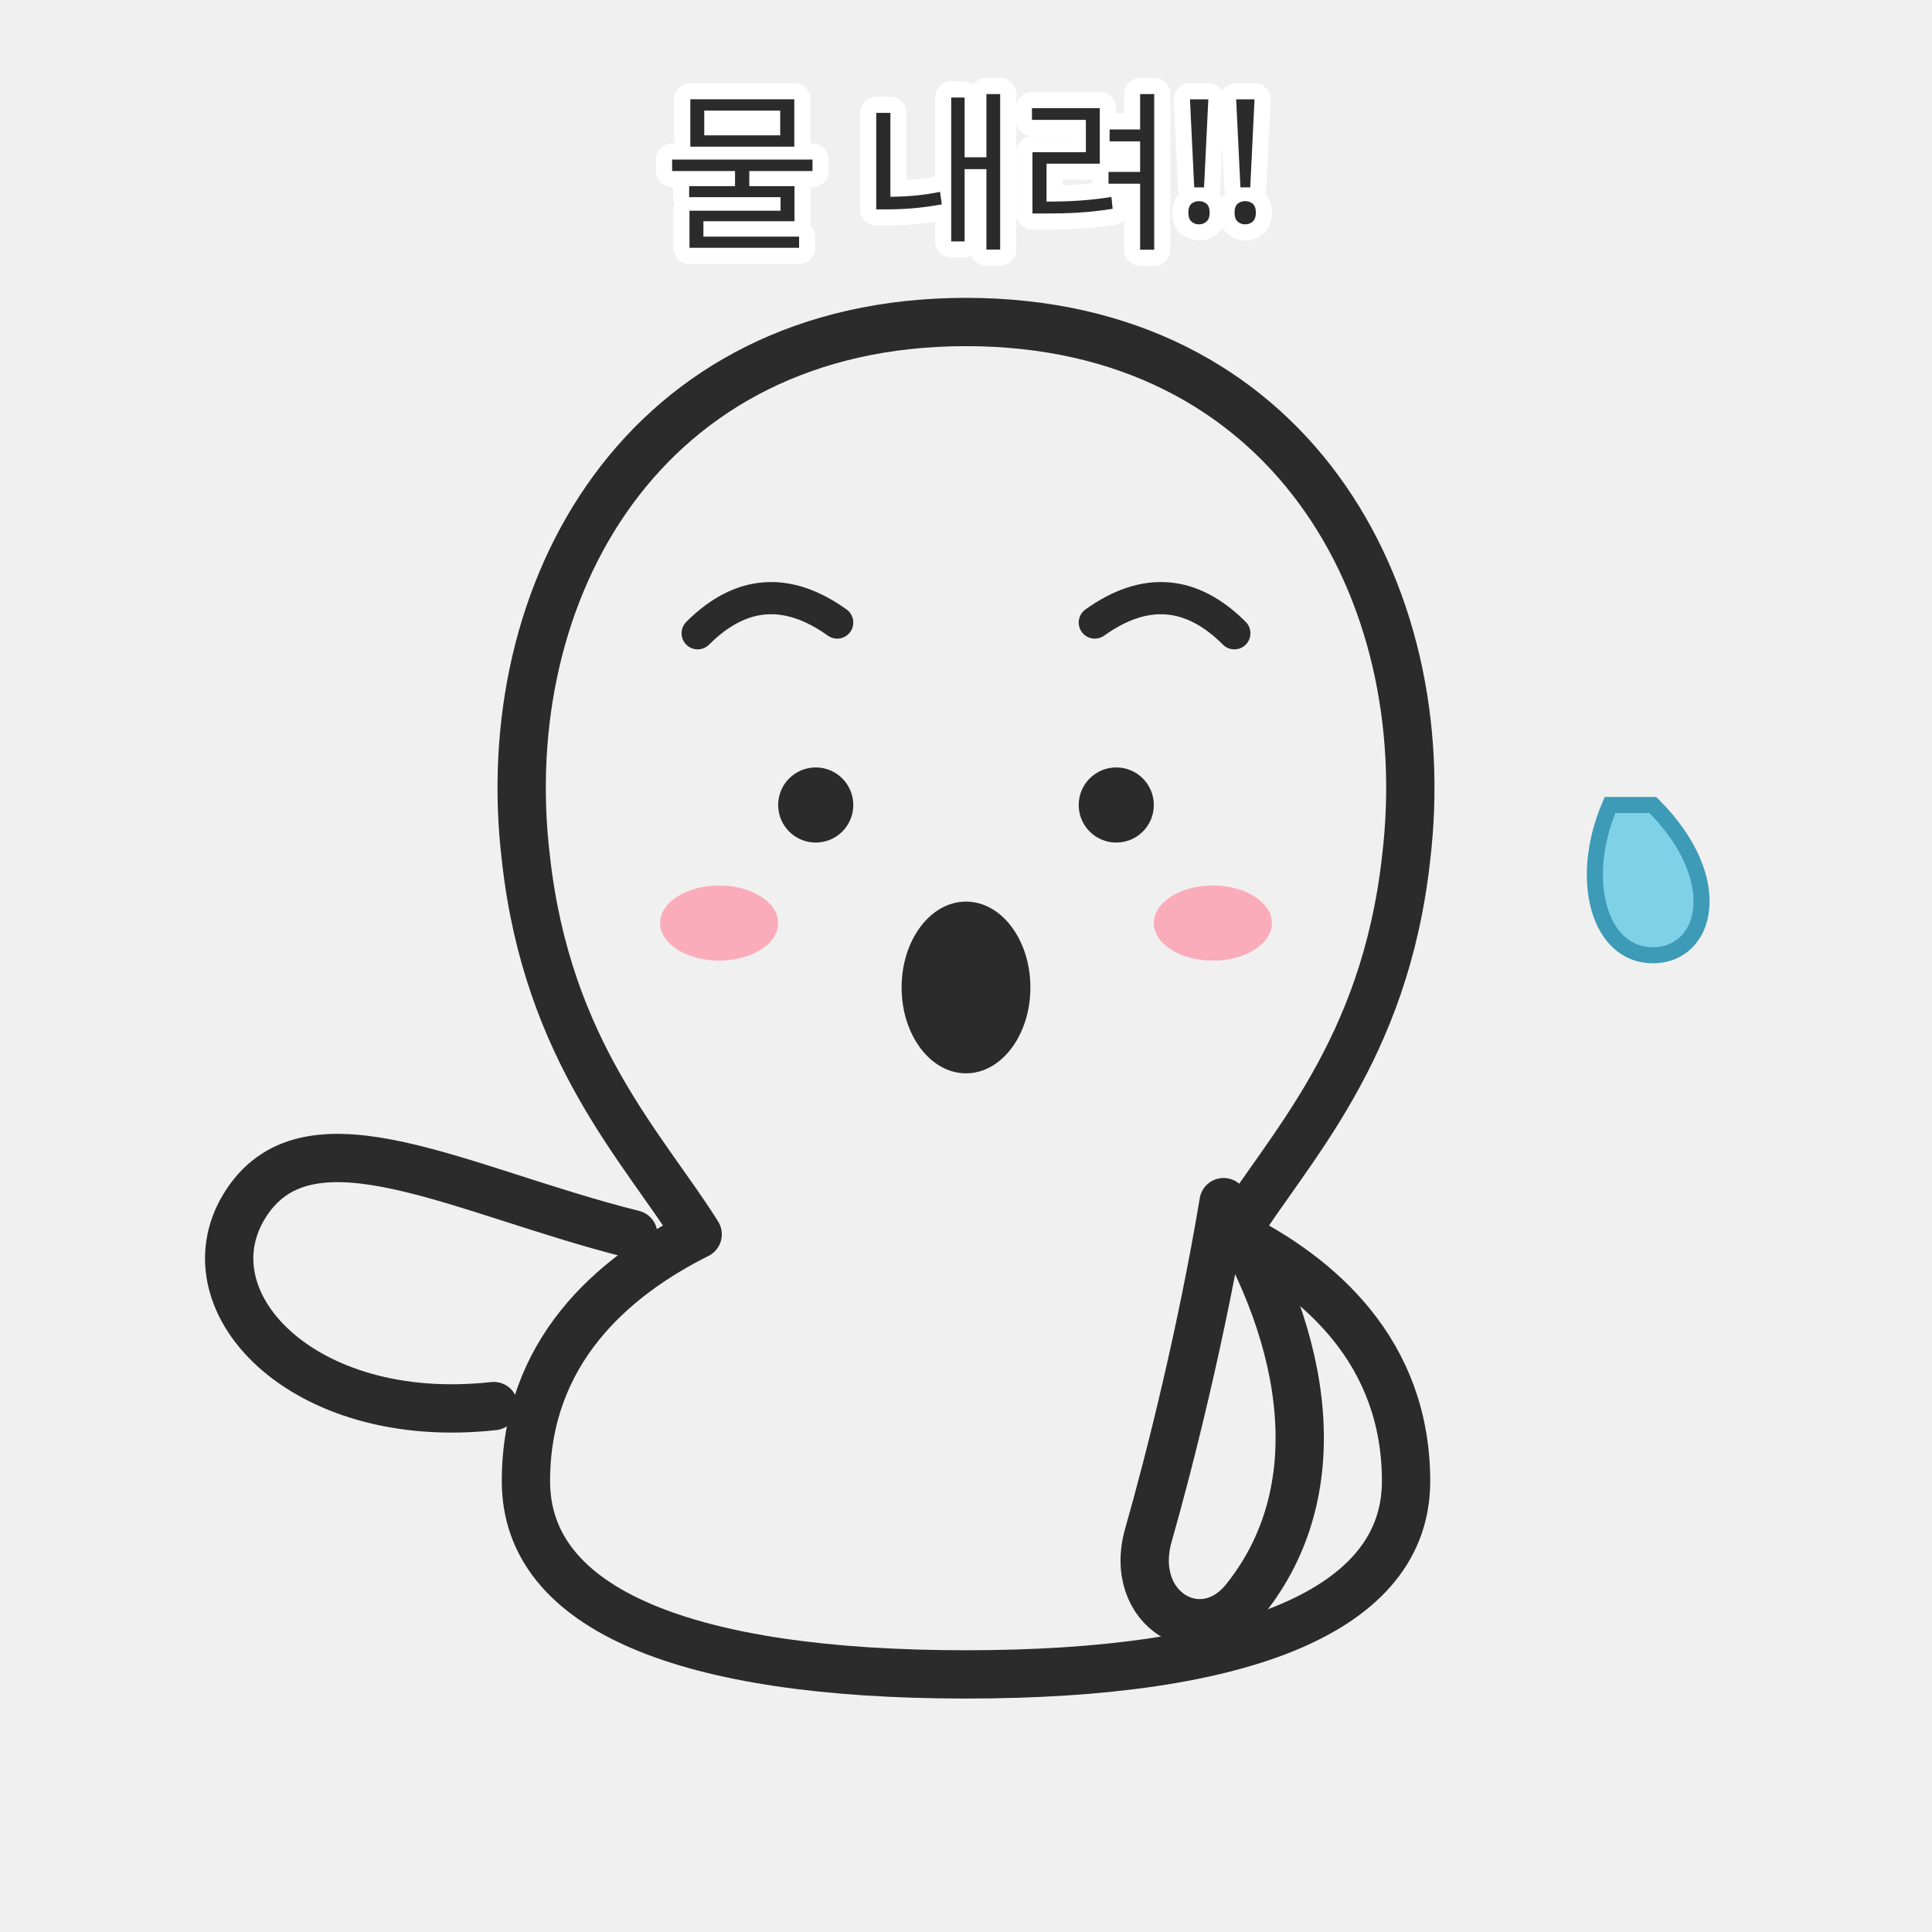
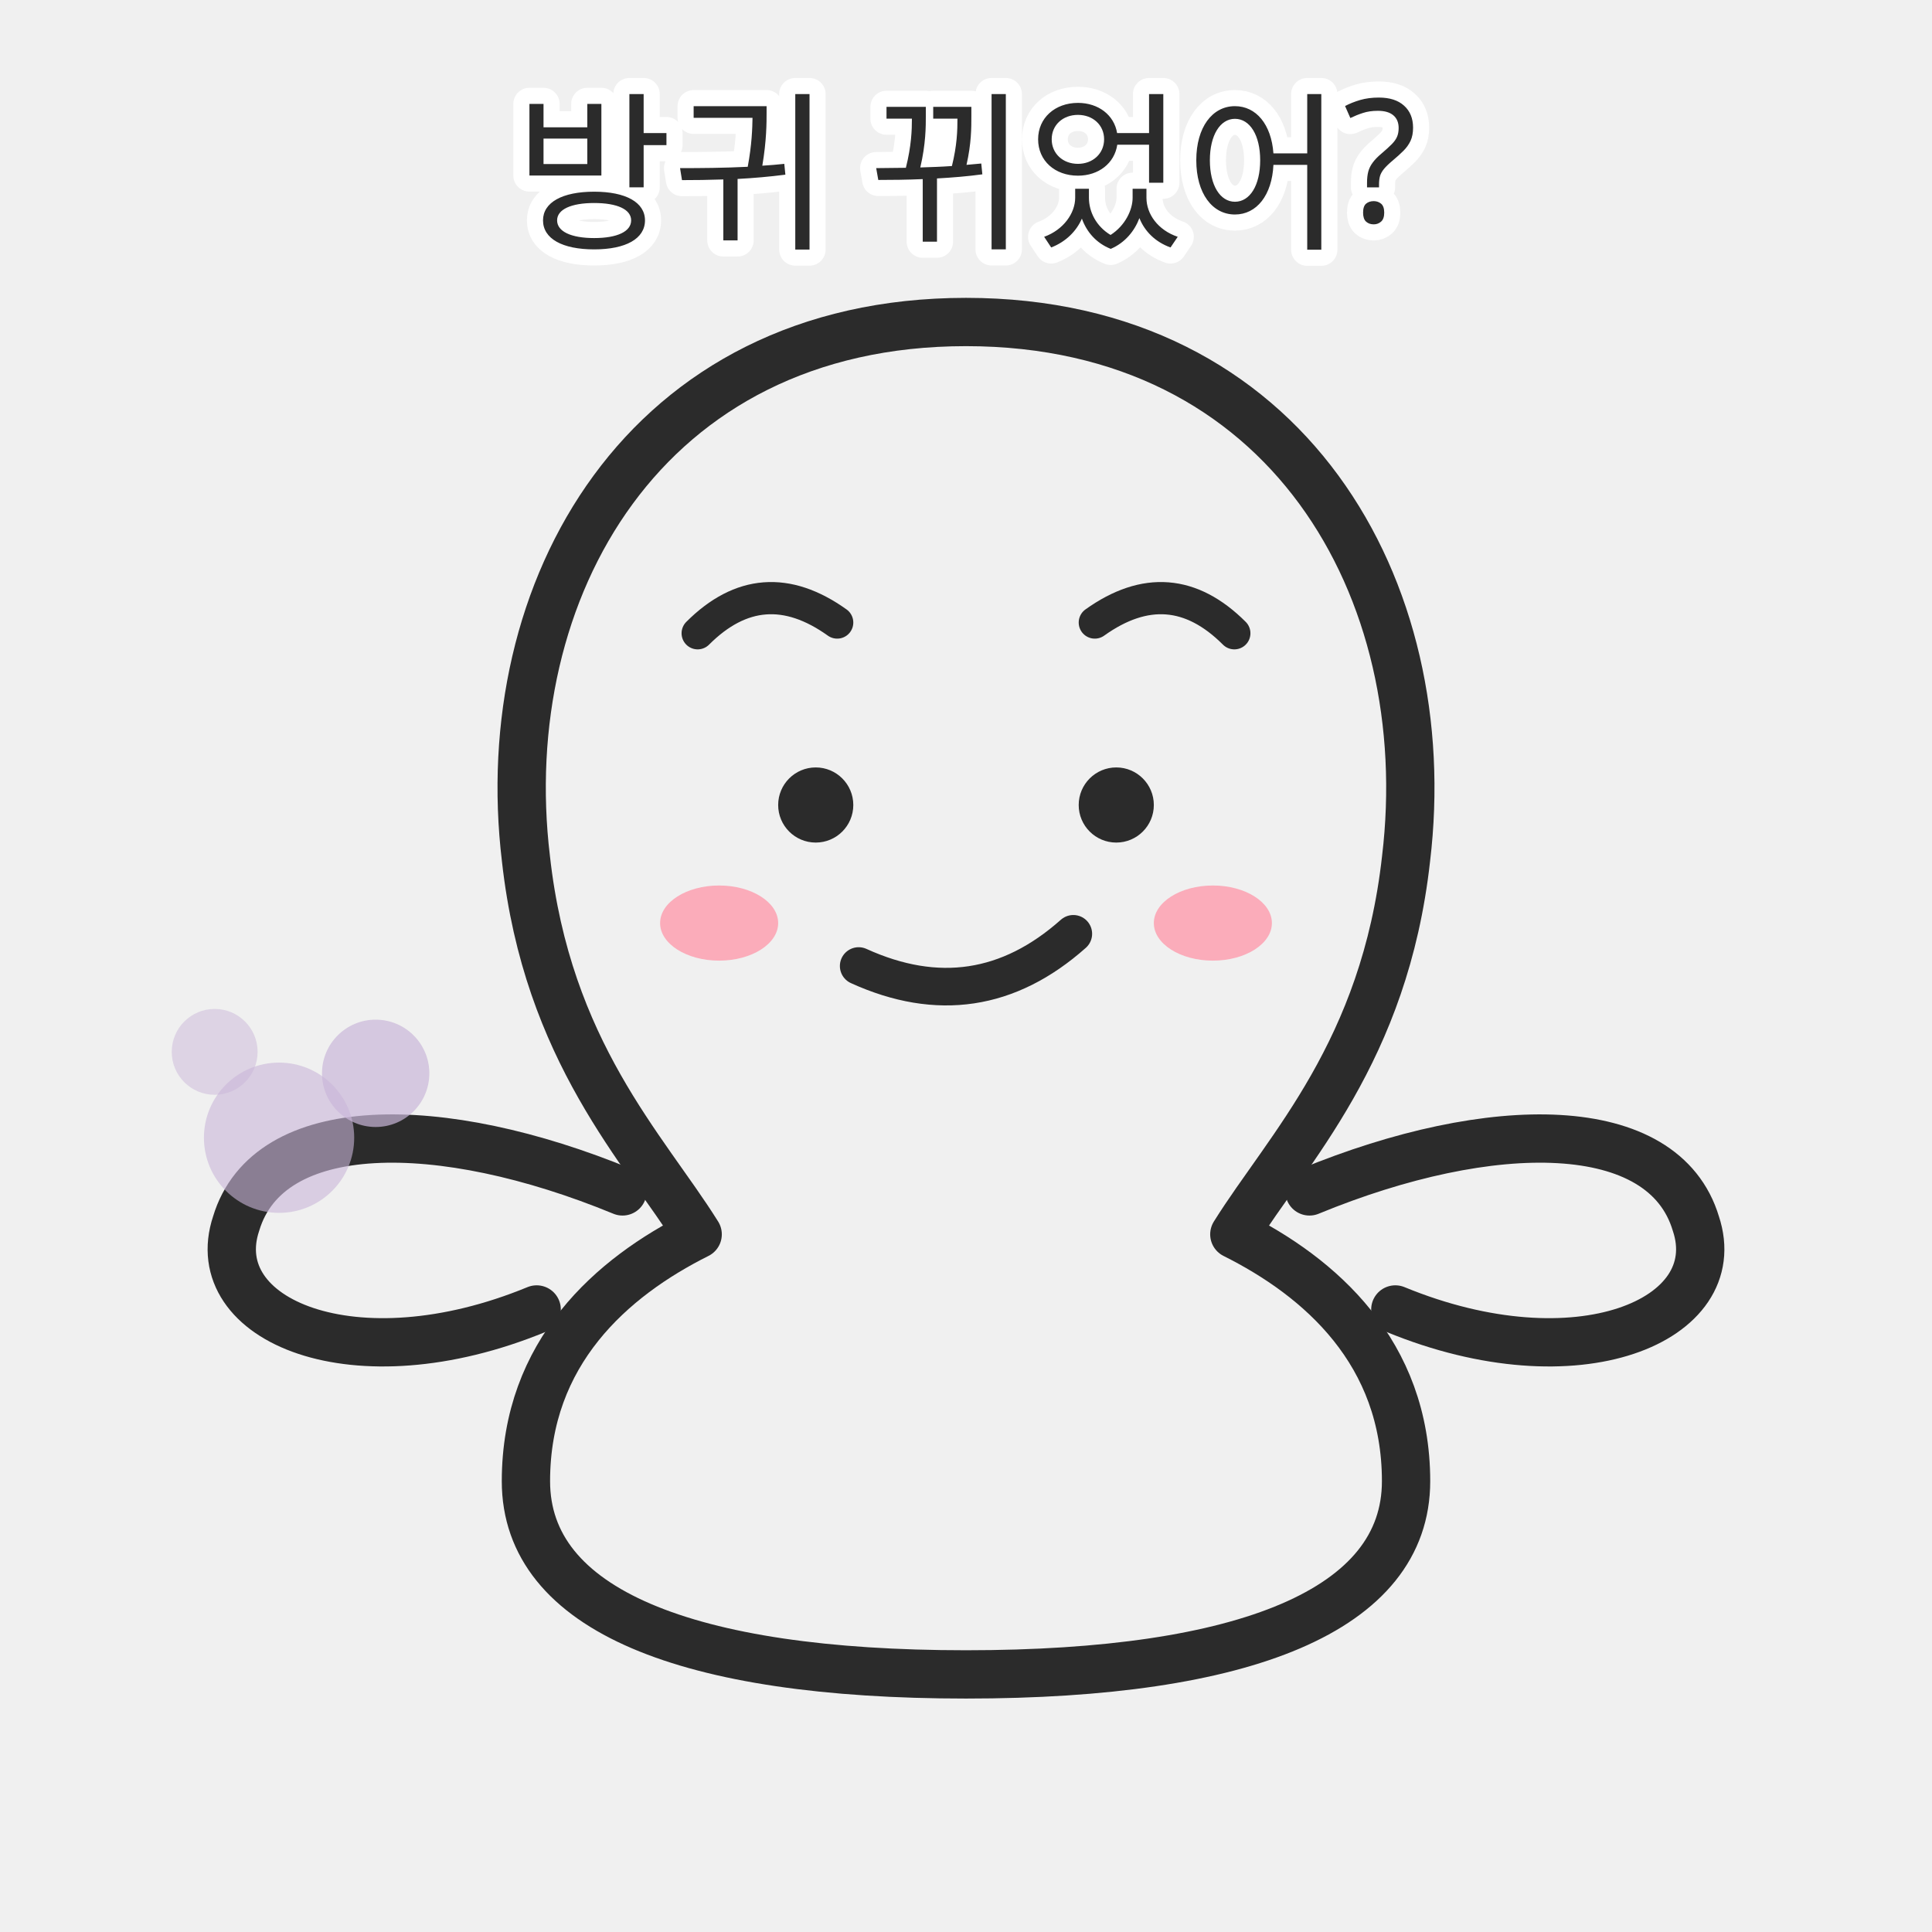
<svg xmlns="http://www.w3.org/2000/svg" width="360" height="360" viewBox="0 0 360 360">
  <g fill="none" stroke="#2B2B2B" stroke-width="9" stroke-linecap="round" stroke-linejoin="round">
    <path d="M180,60 C240,60 268,110 262,160 C258,196 240,214 230,230 C246,238 262,252 262,276 C262,300 232,312 180,312 C128,312 98,300 98,276 C98,252 114,238 130,230 C120,214 102,196 98,160 C92,110 120,60 180,60 Z" />
-     <path d="M118,230 C86,222 58,206 46,224 C34,242 56,266 92,262 M228,224 C244,250 248,278 232,298 C224,308 210,300 214,286 C218,272 224,248 228,224" />
+     <path d="M116,222 C82,208 50,208 44,228 C38,246 66,258 100,244 M244,222 C278,208 310,208 316,228 C322,246 294,258 260,244" />
  </g>
  <path d="M130,118 Q142,106 156,116" fill="none" stroke="#2B2B2B" stroke-width="6" stroke-linecap="round" />
  <path d="M230,118 Q218,106 204,116" fill="none" stroke="#2B2B2B" stroke-width="6" stroke-linecap="round" />
  <circle cx="152" cy="150" r="7" fill="#2B2B2B" />
  <circle cx="208" cy="150" r="7" fill="#2B2B2B" />
-   <ellipse cx="180" cy="184" rx="12" ry="16" fill="#2B2B2B" />
+   <path d="M160,180 Q182,190 200,174" fill="none" stroke="#2B2B2B" stroke-width="7" stroke-linecap="round" />
  <ellipse cx="134" cy="172" rx="11" ry="7" fill="#FF8FA3" opacity="0.7" />
  <ellipse cx="226" cy="172" rx="11" ry="7" fill="#FF8FA3" opacity="0.7" />
-   <path d="M300,150 C294,164 298,178 308,178 C318,178 322,164 308,150 Z" fill="#7FD1E8" stroke="#3E9BB8" stroke-width="3" />
-   <text x="180" y="44" text-anchor="middle" font-family="Jua" font-size="32" fill="#2B2B2B" stroke="#ffffff" stroke-width="6" paint-order="stroke" stroke-linejoin="round">물 내려!!</text>
+   <circle cx="70" cy="200" r="10" fill="#C9B6D8" opacity="0.7" />
+   <circle cx="52" cy="212" r="14" fill="#C9B6D8" opacity="0.6" />
+   <circle cx="40" cy="196" r="8" fill="#C9B6D8" opacity="0.5" />
+   <text x="180" y="44" text-anchor="middle" font-family="Jua" font-size="32" fill="#2B2B2B" stroke="#ffffff" stroke-width="6" paint-order="stroke" stroke-linejoin="round">방귀 뀌었어?</text>
</svg>
